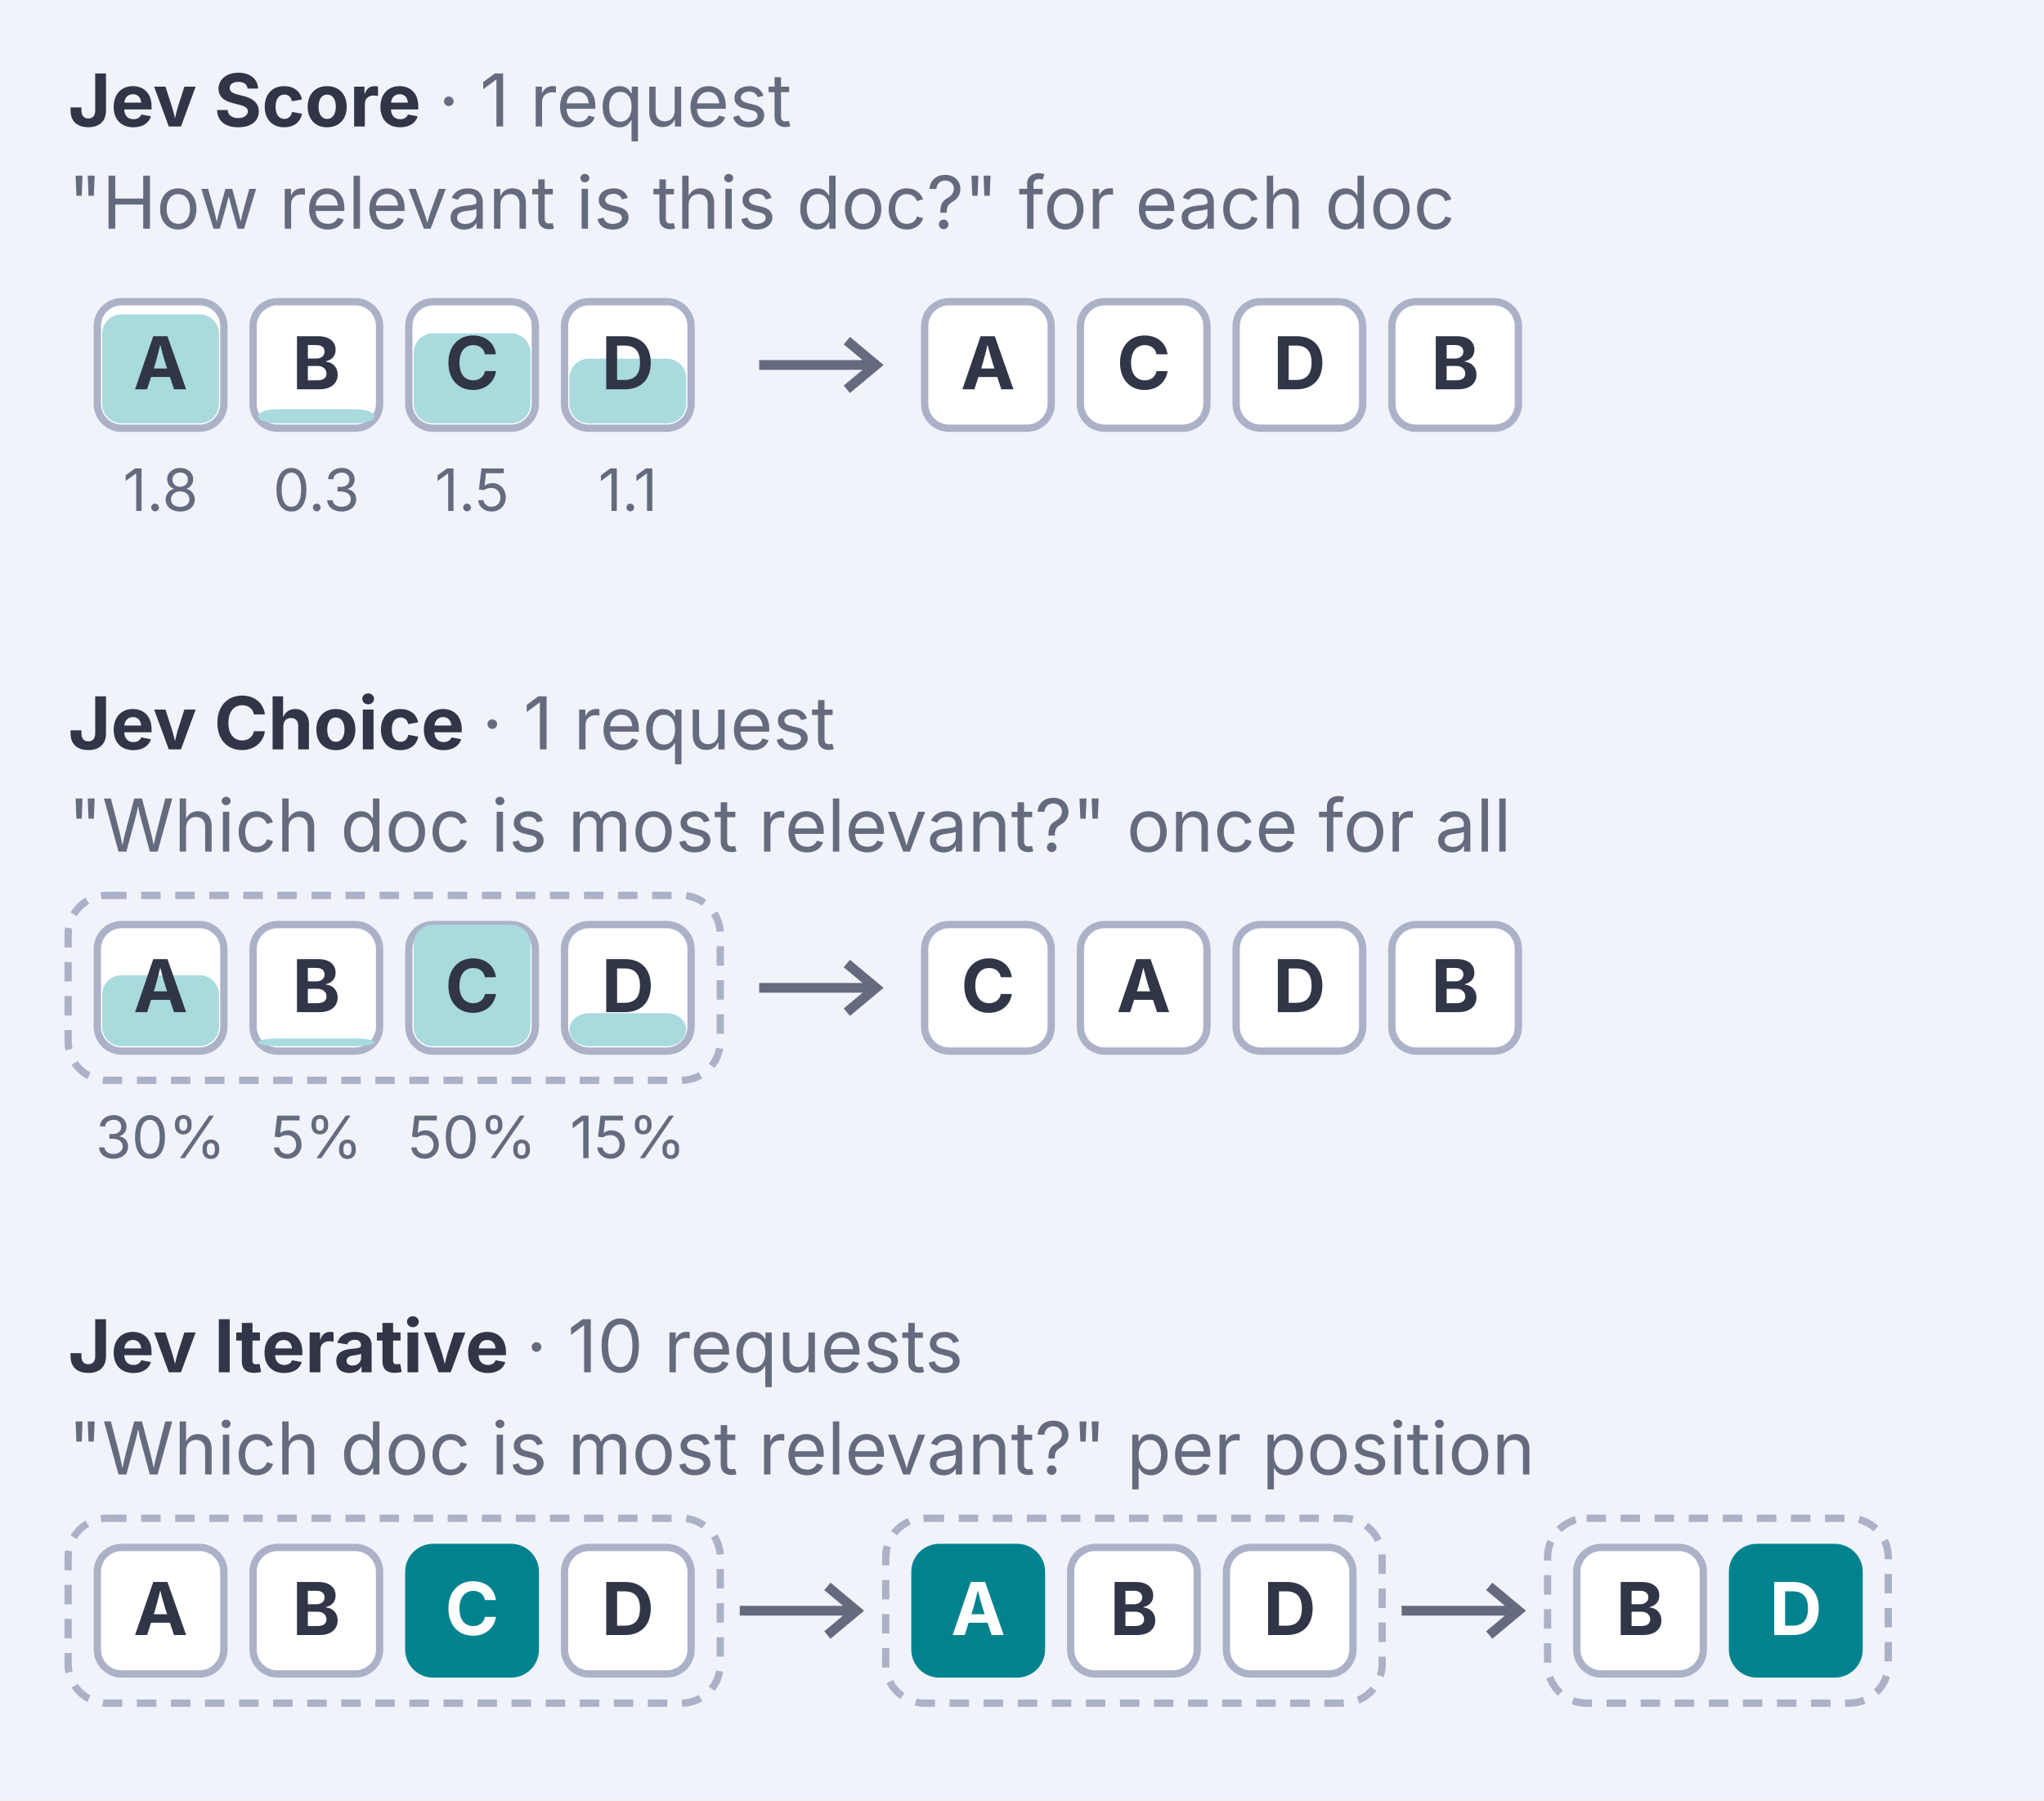
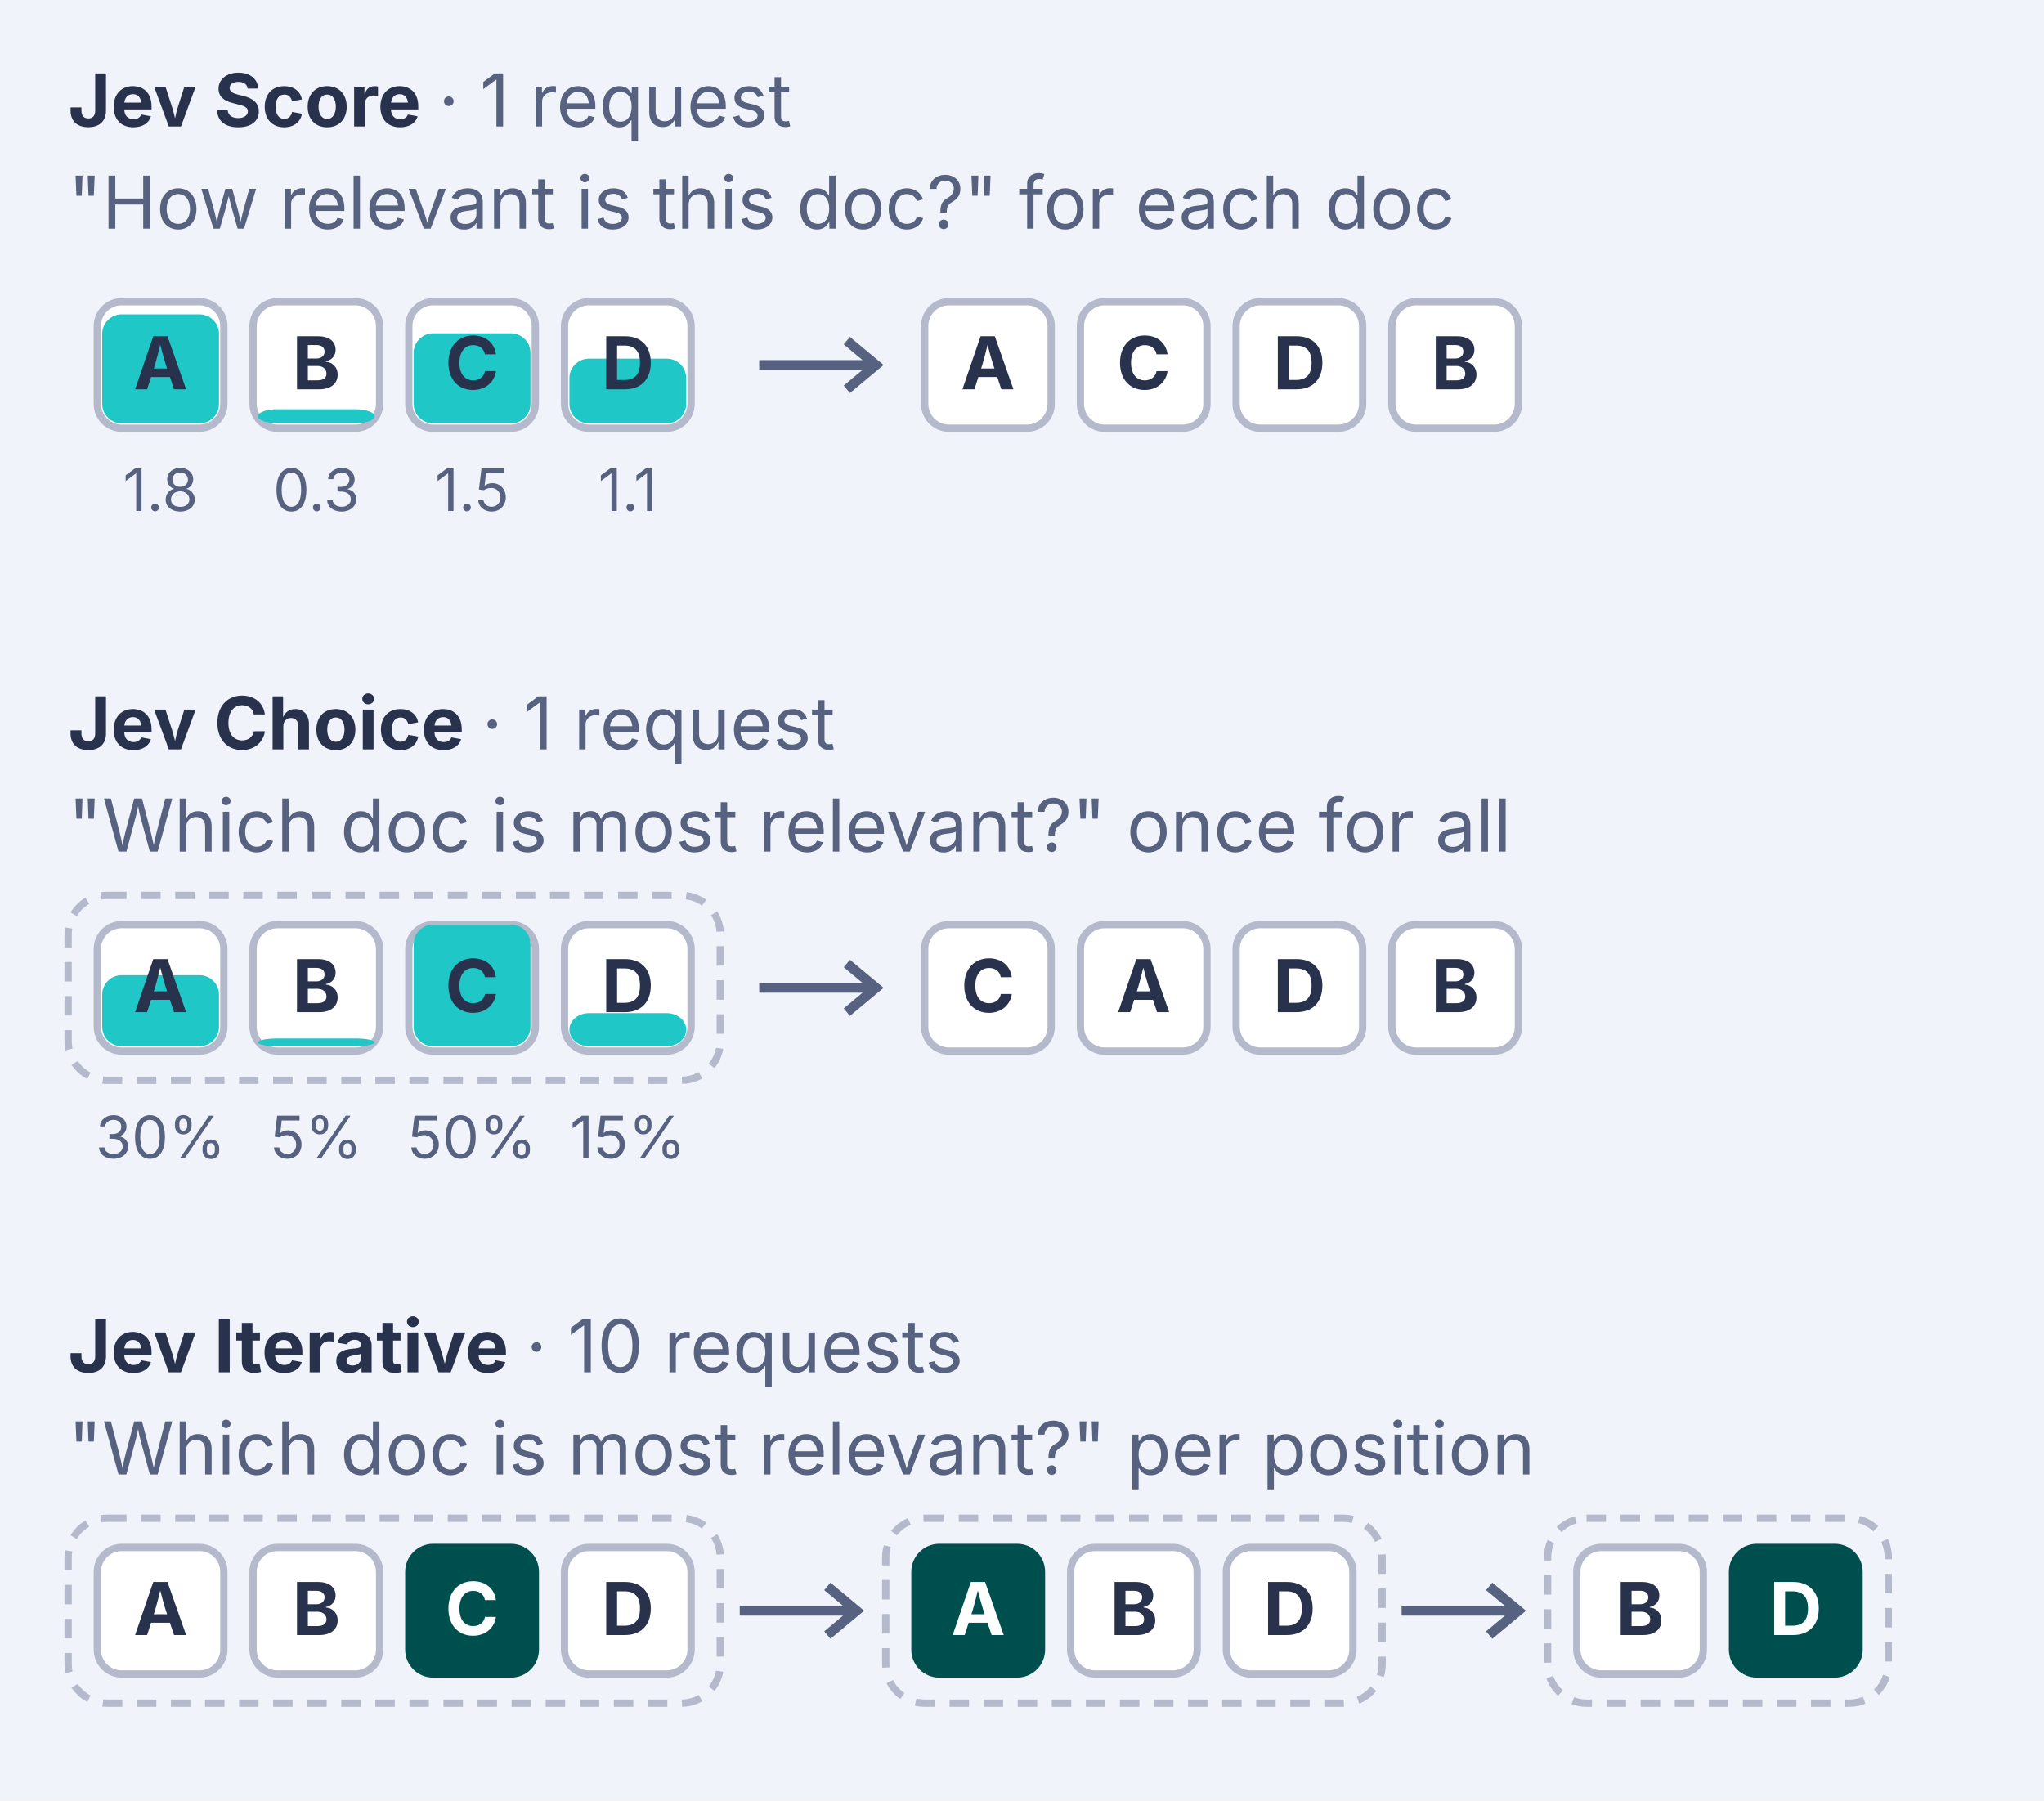
<svg xmlns="http://www.w3.org/2000/svg" width="420" height="370" viewBox="0 0 420 370" role="img" aria-labelledby="t d">
  <rect width="420" height="370" fill="#f0f3fa" />
-   <g font-family="'Mona Sans', -apple-system, 'Segoe UI', sans-serif" font-size="15" fill="#303547">
-     <text x="14" y="26" font-weight="700">Jev Score <tspan font-weight="400" fill="#656b7f">· 1 request</tspan>
+   <g font-family="'Mona Sans', -apple-system, 'Segoe UI', sans-serif" font-size="15" fill="#28324D">
+     <text x="14" y="26" font-weight="700">Jev Score <tspan font-weight="400" fill="#576280">· 1 request</tspan>
    </text>
-     <text x="14" y="47" fill="#656b7f">"How relevant is this doc?" for each doc</text>
-     <rect x="20" y="62" width="26" height="26" rx="5" fill="#ffffff" stroke="#abb1c7" stroke-width="1.5" />
-     <rect x="21" y="64.6" width="24" height="22.4" rx="4" fill="#a8dade" />
+     <text x="14" y="47" fill="#576280">"How relevant is this doc?" for each doc</text>
+     <rect x="20" y="62" width="26" height="26" rx="5" fill="#ffffff" stroke="#B4BACC" stroke-width="1.5" />
+     <rect x="21" y="64.6" width="24" height="22.4" rx="4" fill="#1FC7C7" />
    <text x="33.0" y="80" text-anchor="middle" font-weight="700">A</text>
-     <rect x="52" y="62" width="26" height="26" rx="5" fill="#ffffff" stroke="#abb1c7" stroke-width="1.5" />
-     <rect x="53" y="84.1" width="24" height="2.9" rx="4" fill="#a8dade" />
+     <rect x="52" y="62" width="26" height="26" rx="5" fill="#ffffff" stroke="#B4BACC" stroke-width="1.5" />
+     <rect x="53" y="84.1" width="24" height="2.9" rx="4" fill="#1FC7C7" />
    <text x="65.0" y="80" text-anchor="middle" font-weight="700">B</text>
-     <rect x="84" y="62" width="26" height="26" rx="5" fill="#ffffff" stroke="#abb1c7" stroke-width="1.5" />
-     <rect x="85" y="68.5" width="24" height="18.5" rx="4" fill="#a8dade" />
+     <rect x="84" y="62" width="26" height="26" rx="5" fill="#ffffff" stroke="#B4BACC" stroke-width="1.5" />
+     <rect x="85" y="68.5" width="24" height="18.5" rx="4" fill="#1FC7C7" />
    <text x="97.0" y="80" text-anchor="middle" font-weight="700">C</text>
-     <rect x="116" y="62" width="26" height="26" rx="5" fill="#ffffff" stroke="#abb1c7" stroke-width="1.5" />
-     <rect x="117" y="73.7" width="24" height="13.3" rx="4" fill="#a8dade" />
+     <rect x="116" y="62" width="26" height="26" rx="5" fill="#ffffff" stroke="#B4BACC" stroke-width="1.5" />
+     <rect x="117" y="73.7" width="24" height="13.3" rx="4" fill="#1FC7C7" />
    <text x="129.0" y="80" text-anchor="middle" font-weight="700">D</text>
-     <text x="33.0" y="105" text-anchor="middle" font-size="12" fill="#656b7f">1.8</text>
-     <text x="65.0" y="105" text-anchor="middle" font-size="12" fill="#656b7f">0.3</text>
-     <text x="97.0" y="105" text-anchor="middle" font-size="12" fill="#656b7f">1.5</text>
-     <text x="129.0" y="105" text-anchor="middle" font-size="12" fill="#656b7f">1.1</text>
-     <path d="M156 75.0h24m-6-5 6 5-6 5" fill="none" stroke="#656b7f" stroke-width="2" />
-     <rect x="190" y="62" width="26" height="26" rx="5" fill="#ffffff" stroke="#abb1c7" stroke-width="1.5" />
+     <text x="33.0" y="105" text-anchor="middle" font-size="12" fill="#576280">1.8</text>
+     <text x="65.0" y="105" text-anchor="middle" font-size="12" fill="#576280">0.3</text>
+     <text x="97.0" y="105" text-anchor="middle" font-size="12" fill="#576280">1.5</text>
+     <text x="129.0" y="105" text-anchor="middle" font-size="12" fill="#576280">1.1</text>
+     <path d="M156 75.0h24m-6-5 6 5-6 5" fill="none" stroke="#576280" stroke-width="2" />
+     <rect x="190" y="62" width="26" height="26" rx="5" fill="#ffffff" stroke="#B4BACC" stroke-width="1.5" />
    <text x="203.0" y="80" text-anchor="middle" font-weight="700">A</text>
-     <rect x="222" y="62" width="26" height="26" rx="5" fill="#ffffff" stroke="#abb1c7" stroke-width="1.5" />
+     <rect x="222" y="62" width="26" height="26" rx="5" fill="#ffffff" stroke="#B4BACC" stroke-width="1.5" />
    <text x="235.0" y="80" text-anchor="middle" font-weight="700">C</text>
-     <rect x="254" y="62" width="26" height="26" rx="5" fill="#ffffff" stroke="#abb1c7" stroke-width="1.5" />
+     <rect x="254" y="62" width="26" height="26" rx="5" fill="#ffffff" stroke="#B4BACC" stroke-width="1.5" />
    <text x="267.0" y="80" text-anchor="middle" font-weight="700">D</text>
-     <rect x="286" y="62" width="26" height="26" rx="5" fill="#ffffff" stroke="#abb1c7" stroke-width="1.5" />
+     <rect x="286" y="62" width="26" height="26" rx="5" fill="#ffffff" stroke="#B4BACC" stroke-width="1.5" />
    <text x="299.0" y="80" text-anchor="middle" font-weight="700">B</text>
-     <text x="14" y="154" font-weight="700">Jev Choice <tspan font-weight="400" fill="#656b7f">· 1 request</tspan>
+     <text x="14" y="154" font-weight="700">Jev Choice <tspan font-weight="400" fill="#576280">· 1 request</tspan>
    </text>
-     <text x="14" y="175" fill="#656b7f">"Which doc is most relevant?" once for all</text>
-     <rect x="14" y="184" width="134" height="38" rx="8" fill="none" stroke="#abb1c7" stroke-width="1.5" stroke-dasharray="4 3" />
-     <rect x="20" y="190" width="26" height="26" rx="5" fill="#ffffff" stroke="#abb1c7" stroke-width="1.5" />
-     <rect x="21" y="200.4" width="24" height="14.6" rx="4" fill="#a8dade" />
+     <text x="14" y="175" fill="#576280">"Which doc is most relevant?" once for all</text>
+     <rect x="14" y="184" width="134" height="38" rx="8" fill="none" stroke="#B4BACC" stroke-width="1.5" stroke-dasharray="4 3" />
+     <rect x="20" y="190" width="26" height="26" rx="5" fill="#ffffff" stroke="#B4BACC" stroke-width="1.5" />
+     <rect x="21" y="200.4" width="24" height="14.6" rx="4" fill="#1FC7C7" />
    <text x="33.0" y="208" text-anchor="middle" font-weight="700">A</text>
-     <rect x="52" y="190" width="26" height="26" rx="5" fill="#ffffff" stroke="#abb1c7" stroke-width="1.5" />
-     <rect x="53" y="213.4" width="24" height="1.6" rx="4" fill="#a8dade" />
+     <rect x="52" y="190" width="26" height="26" rx="5" fill="#ffffff" stroke="#B4BACC" stroke-width="1.5" />
+     <rect x="53" y="213.4" width="24" height="1.6" rx="4" fill="#1FC7C7" />
    <text x="65.0" y="208" text-anchor="middle" font-weight="700">B</text>
-     <rect x="84" y="190" width="26" height="26" rx="5" fill="#ffffff" stroke="#abb1c7" stroke-width="1.5" />
-     <rect x="85" y="190.0" width="24" height="25.0" rx="4" fill="#a8dade" />
+     <rect x="84" y="190" width="26" height="26" rx="5" fill="#ffffff" stroke="#B4BACC" stroke-width="1.5" />
+     <rect x="85" y="190.0" width="24" height="25.0" rx="4" fill="#1FC7C7" />
    <text x="97.0" y="208" text-anchor="middle" font-weight="700">C</text>
-     <rect x="116" y="190" width="26" height="26" rx="5" fill="#ffffff" stroke="#abb1c7" stroke-width="1.5" />
-     <rect x="117" y="208.2" width="24" height="6.8" rx="4" fill="#a8dade" />
+     <rect x="116" y="190" width="26" height="26" rx="5" fill="#ffffff" stroke="#B4BACC" stroke-width="1.5" />
+     <rect x="117" y="208.2" width="24" height="6.8" rx="4" fill="#1FC7C7" />
    <text x="129.0" y="208" text-anchor="middle" font-weight="700">D</text>
-     <text x="33.0" y="238" text-anchor="middle" font-size="12" fill="#656b7f">30%</text>
-     <text x="65.0" y="238" text-anchor="middle" font-size="12" fill="#656b7f">5%</text>
-     <text x="97.0" y="238" text-anchor="middle" font-size="12" fill="#656b7f">50%</text>
-     <text x="129.0" y="238" text-anchor="middle" font-size="12" fill="#656b7f">15%</text>
-     <path d="M156 203.0h24m-6-5 6 5-6 5" fill="none" stroke="#656b7f" stroke-width="2" />
-     <rect x="190" y="190" width="26" height="26" rx="5" fill="#ffffff" stroke="#abb1c7" stroke-width="1.5" />
+     <text x="33.0" y="238" text-anchor="middle" font-size="12" fill="#576280">30%</text>
+     <text x="65.0" y="238" text-anchor="middle" font-size="12" fill="#576280">5%</text>
+     <text x="97.0" y="238" text-anchor="middle" font-size="12" fill="#576280">50%</text>
+     <text x="129.0" y="238" text-anchor="middle" font-size="12" fill="#576280">15%</text>
+     <path d="M156 203.0h24m-6-5 6 5-6 5" fill="none" stroke="#576280" stroke-width="2" />
+     <rect x="190" y="190" width="26" height="26" rx="5" fill="#ffffff" stroke="#B4BACC" stroke-width="1.5" />
    <text x="203.0" y="208" text-anchor="middle" font-weight="700">C</text>
-     <rect x="222" y="190" width="26" height="26" rx="5" fill="#ffffff" stroke="#abb1c7" stroke-width="1.5" />
+     <rect x="222" y="190" width="26" height="26" rx="5" fill="#ffffff" stroke="#B4BACC" stroke-width="1.5" />
    <text x="235.0" y="208" text-anchor="middle" font-weight="700">A</text>
-     <rect x="254" y="190" width="26" height="26" rx="5" fill="#ffffff" stroke="#abb1c7" stroke-width="1.5" />
+     <rect x="254" y="190" width="26" height="26" rx="5" fill="#ffffff" stroke="#B4BACC" stroke-width="1.5" />
    <text x="267.0" y="208" text-anchor="middle" font-weight="700">D</text>
-     <rect x="286" y="190" width="26" height="26" rx="5" fill="#ffffff" stroke="#abb1c7" stroke-width="1.5" />
+     <rect x="286" y="190" width="26" height="26" rx="5" fill="#ffffff" stroke="#B4BACC" stroke-width="1.5" />
    <text x="299.0" y="208" text-anchor="middle" font-weight="700">B</text>
-     <text x="14" y="282" font-weight="700">Jev Iterative <tspan font-weight="400" fill="#656b7f">· 10 requests</tspan>
+     <text x="14" y="282" font-weight="700">Jev Iterative <tspan font-weight="400" fill="#576280">· 10 requests</tspan>
    </text>
-     <text x="14" y="303" fill="#656b7f">"Which doc is most relevant?" per position</text>
-     <rect x="14" y="312" width="134" height="38" rx="8" fill="none" stroke="#abb1c7" stroke-width="1.5" stroke-dasharray="4 3" />
-     <rect x="20" y="318" width="26" height="26" rx="5" fill="#ffffff" stroke="#abb1c7" stroke-width="1.5" />
+     <text x="14" y="303" fill="#576280">"Which doc is most relevant?" per position</text>
+     <rect x="14" y="312" width="134" height="38" rx="8" fill="none" stroke="#B4BACC" stroke-width="1.5" stroke-dasharray="4 3" />
+     <rect x="20" y="318" width="26" height="26" rx="5" fill="#ffffff" stroke="#B4BACC" stroke-width="1.5" />
    <text x="33.0" y="336" text-anchor="middle" font-weight="700">A</text>
-     <rect x="52" y="318" width="26" height="26" rx="5" fill="#ffffff" stroke="#abb1c7" stroke-width="1.5" />
+     <rect x="52" y="318" width="26" height="26" rx="5" fill="#ffffff" stroke="#B4BACC" stroke-width="1.5" />
    <text x="65.0" y="336" text-anchor="middle" font-weight="700">B</text>
-     <rect x="84" y="318" width="26" height="26" rx="5" fill="#00838f" stroke="#00838f" stroke-width="1.5" />
+     <rect x="84" y="318" width="26" height="26" rx="5" fill="#004F4F" stroke="#004F4F" stroke-width="1.5" />
    <text x="97.0" y="336" text-anchor="middle" font-weight="700" fill="#ffffff">C</text>
-     <rect x="116" y="318" width="26" height="26" rx="5" fill="#ffffff" stroke="#abb1c7" stroke-width="1.5" />
+     <rect x="116" y="318" width="26" height="26" rx="5" fill="#ffffff" stroke="#B4BACC" stroke-width="1.5" />
    <text x="129.0" y="336" text-anchor="middle" font-weight="700">D</text>
-     <path d="M152 331.0h24m-6-5 6 5-6 5" fill="none" stroke="#656b7f" stroke-width="2" />
-     <rect x="182" y="312" width="102" height="38" rx="8" fill="none" stroke="#abb1c7" stroke-width="1.5" stroke-dasharray="4 3" />
-     <rect x="188" y="318" width="26" height="26" rx="5" fill="#00838f" stroke="#00838f" stroke-width="1.5" />
+     <path d="M152 331.0h24m-6-5 6 5-6 5" fill="none" stroke="#576280" stroke-width="2" />
+     <rect x="182" y="312" width="102" height="38" rx="8" fill="none" stroke="#B4BACC" stroke-width="1.5" stroke-dasharray="4 3" />
+     <rect x="188" y="318" width="26" height="26" rx="5" fill="#004F4F" stroke="#004F4F" stroke-width="1.5" />
    <text x="201.0" y="336" text-anchor="middle" font-weight="700" fill="#ffffff">A</text>
-     <rect x="220" y="318" width="26" height="26" rx="5" fill="#ffffff" stroke="#abb1c7" stroke-width="1.5" />
+     <rect x="220" y="318" width="26" height="26" rx="5" fill="#ffffff" stroke="#B4BACC" stroke-width="1.5" />
    <text x="233.0" y="336" text-anchor="middle" font-weight="700">B</text>
-     <rect x="252" y="318" width="26" height="26" rx="5" fill="#ffffff" stroke="#abb1c7" stroke-width="1.5" />
+     <rect x="252" y="318" width="26" height="26" rx="5" fill="#ffffff" stroke="#B4BACC" stroke-width="1.5" />
    <text x="265.0" y="336" text-anchor="middle" font-weight="700">D</text>
-     <path d="M288 331.0h24m-6-5 6 5-6 5" fill="none" stroke="#656b7f" stroke-width="2" />
-     <rect x="318" y="312" width="70" height="38" rx="8" fill="none" stroke="#abb1c7" stroke-width="1.5" stroke-dasharray="4 3" />
-     <rect x="324" y="318" width="26" height="26" rx="5" fill="#ffffff" stroke="#abb1c7" stroke-width="1.5" />
+     <path d="M288 331.0h24m-6-5 6 5-6 5" fill="none" stroke="#576280" stroke-width="2" />
+     <rect x="318" y="312" width="70" height="38" rx="8" fill="none" stroke="#B4BACC" stroke-width="1.5" stroke-dasharray="4 3" />
+     <rect x="324" y="318" width="26" height="26" rx="5" fill="#ffffff" stroke="#B4BACC" stroke-width="1.5" />
    <text x="337.0" y="336" text-anchor="middle" font-weight="700">B</text>
-     <rect x="356" y="318" width="26" height="26" rx="5" fill="#00838f" stroke="#00838f" stroke-width="1.5" />
+     <rect x="356" y="318" width="26" height="26" rx="5" fill="#004F4F" stroke="#004F4F" stroke-width="1.5" />
    <text x="369.0" y="336" text-anchor="middle" font-weight="700" fill="#ffffff">D</text>
  </g>
</svg>
